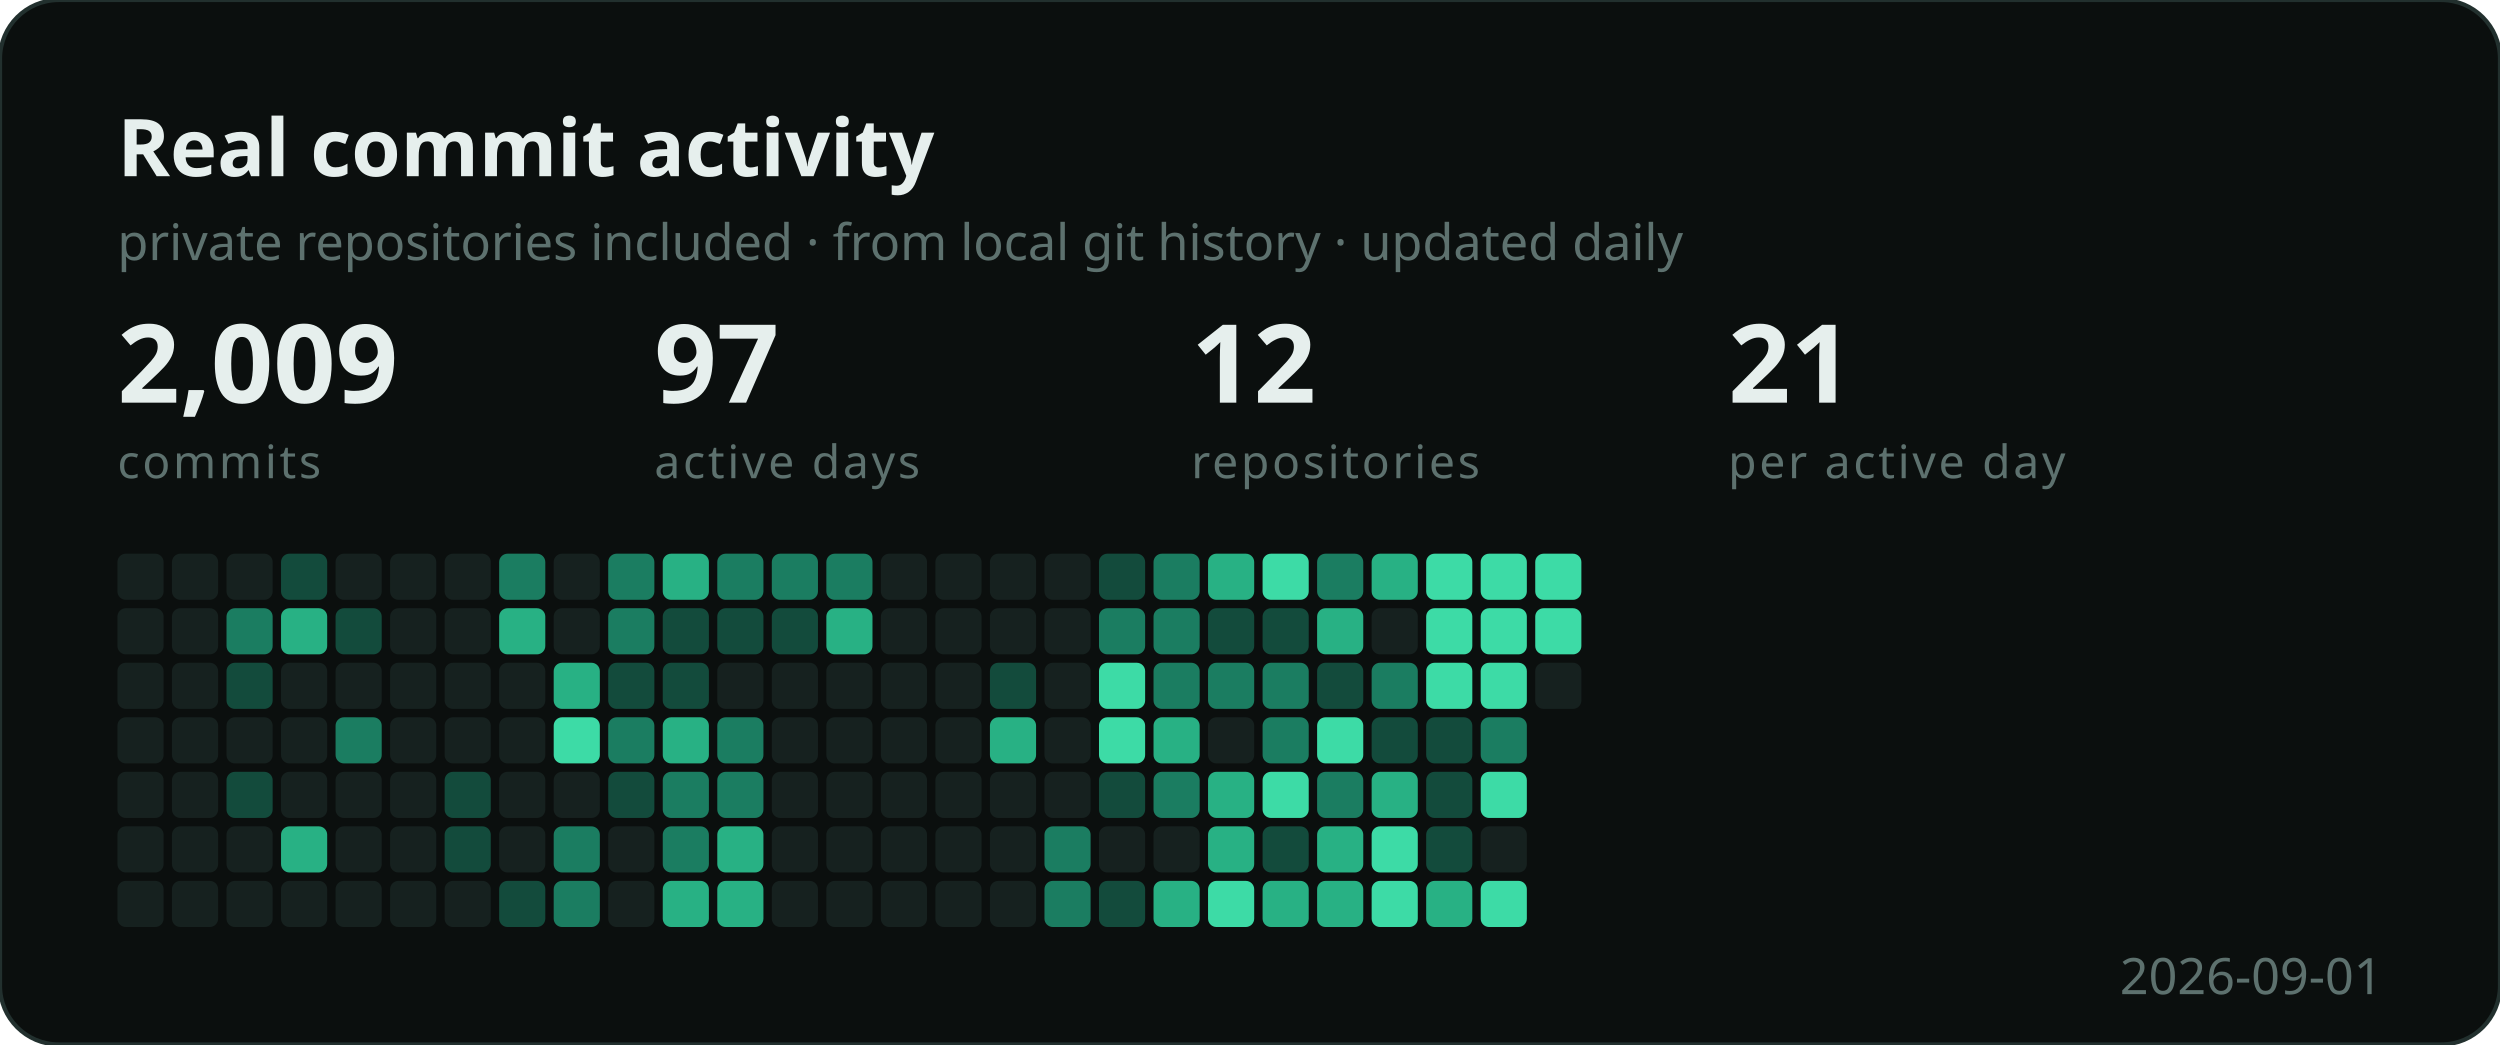
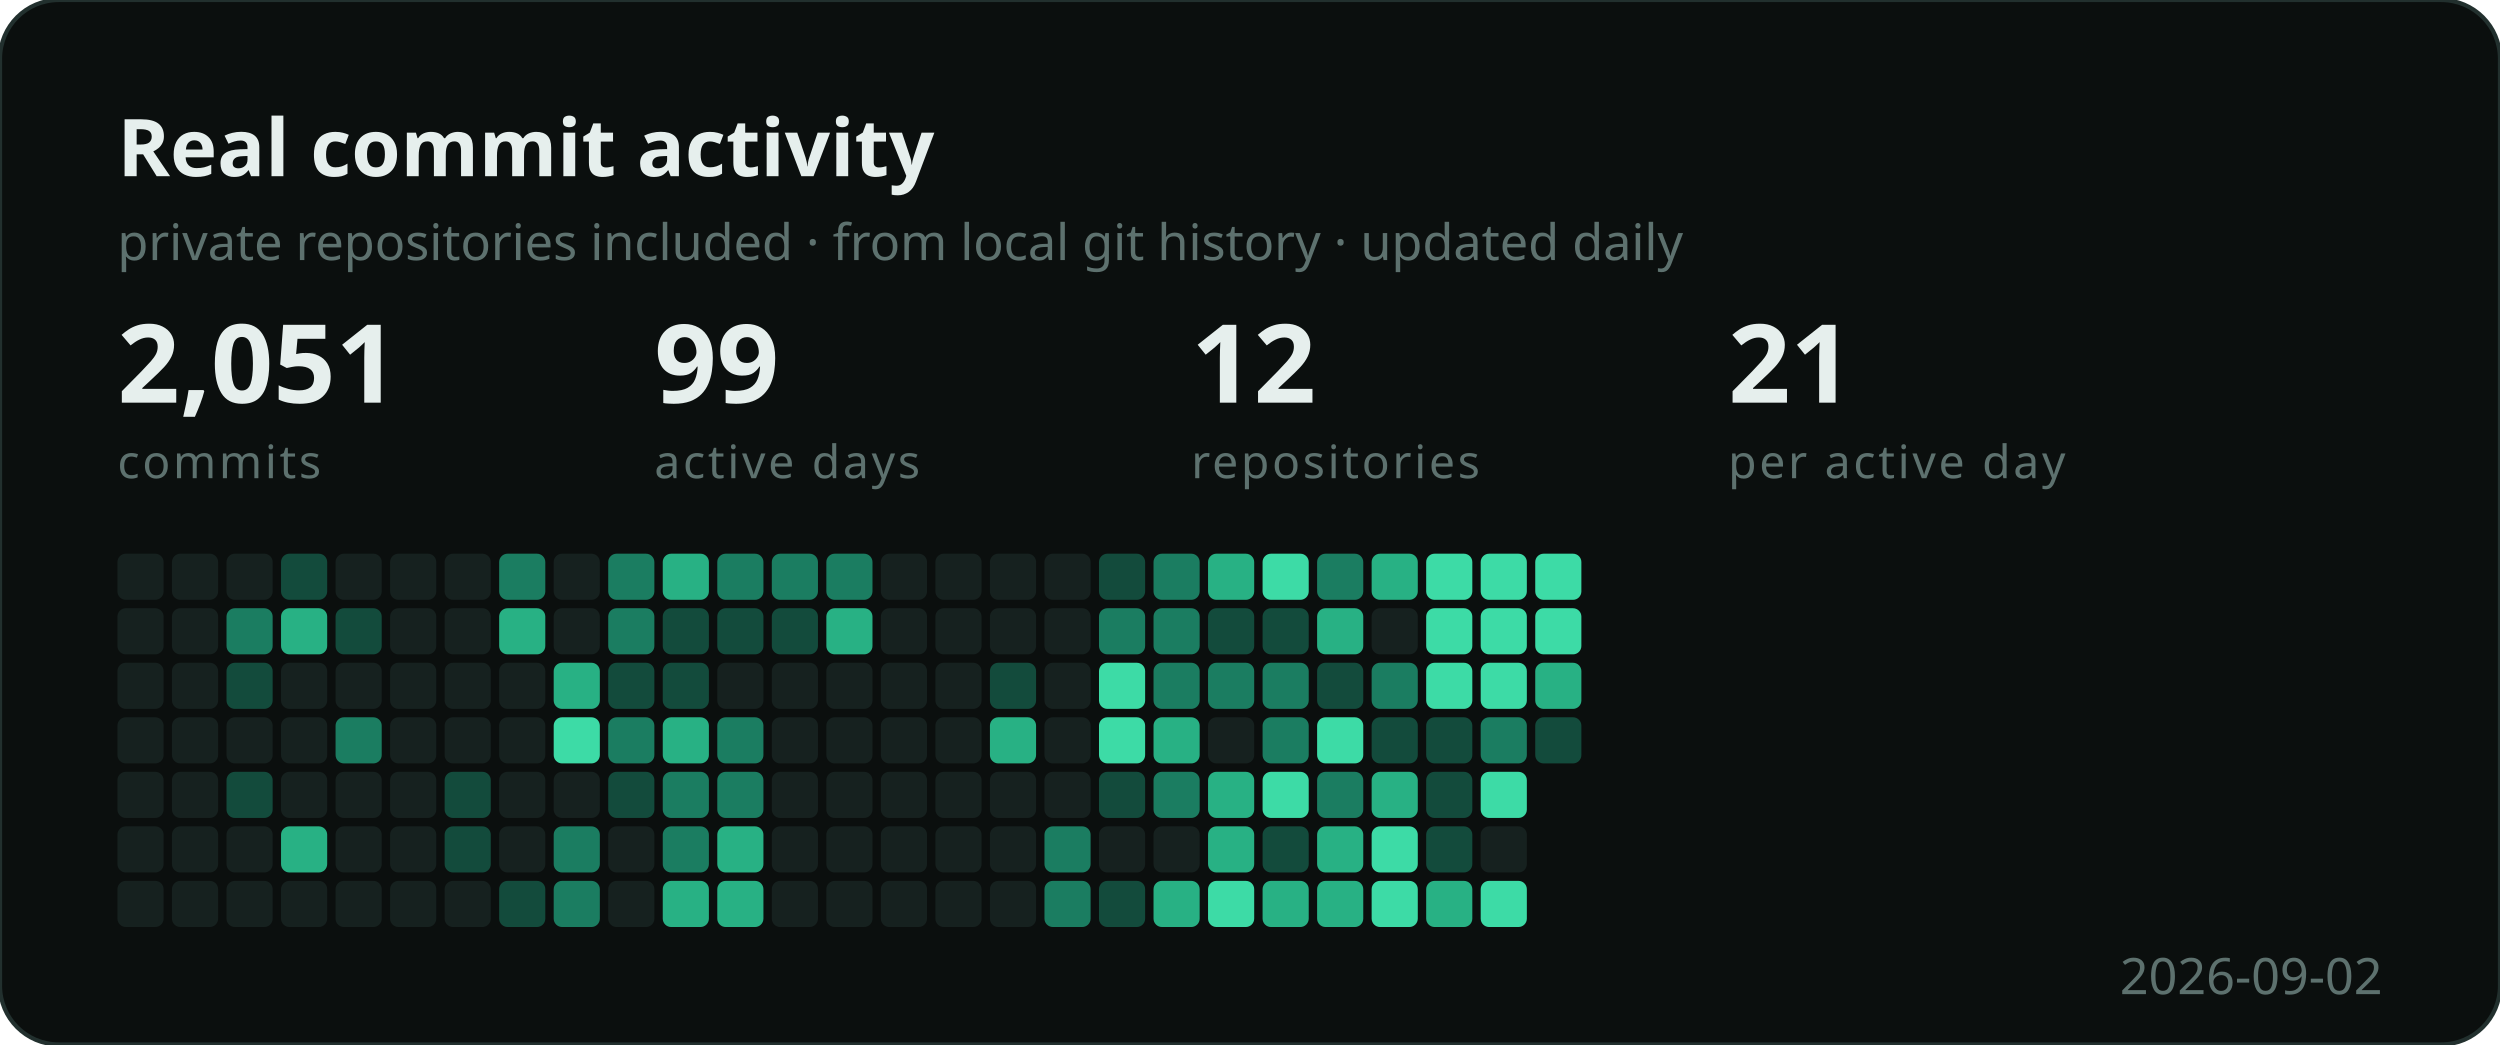
<svg xmlns="http://www.w3.org/2000/svg" width="596" height="249" viewBox="0 0 596 249" role="img" aria-label="Developer activity">
  <style>
    .b { font: 700 19px "Segoe UI", Ubuntu, sans-serif; fill: #e6efed; }
    .s { font: 400 12px "Segoe UI", Ubuntu, sans-serif; fill: #5d716e; }
    .n { font: 700 26px "Segoe UI", Ubuntu, sans-serif; fill: #e6efed; }
    .e { font: 400 11px "Segoe UI", Ubuntu, sans-serif; fill: #5d716e;
          letter-spacing: .06em; text-transform: uppercase; }
  </style>
  <rect width="596" height="249" rx="14" fill="#0b0f0e" stroke="#22302e" />
  <text x="28" y="42" class="b">Real commit activity</text>
  <text x="28" y="62" class="s">private repositories included · from local git history · updated daily</text>
-   <text x="28" y="96" class="n">2,009</text>
+   <text x="28" y="96" class="n">2,051</text>
  <text x="28" y="114" class="e">commits</text>
-   <text x="156" y="96" class="n">97</text>
+   <text x="156" y="96" class="n">99</text>
  <text x="156" y="114" class="e">active days</text>
  <text x="284" y="96" class="n">12</text>
  <text x="284" y="114" class="e">repositories</text>
  <text x="412" y="96" class="n">21</text>
  <text x="412" y="114" class="e">per active day</text>
  <g transform="translate(28,132)">
    <rect x="0" y="0" width="11" height="11" rx="2" fill="#16211f" />
    <rect x="0" y="13" width="11" height="11" rx="2" fill="#16211f" />
    <rect x="0" y="26" width="11" height="11" rx="2" fill="#16211f" />
    <rect x="0" y="39" width="11" height="11" rx="2" fill="#16211f" />
    <rect x="0" y="52" width="11" height="11" rx="2" fill="#16211f" />
    <rect x="0" y="65" width="11" height="11" rx="2" fill="#16211f" />
    <rect x="0" y="78" width="11" height="11" rx="2" fill="#16211f" />
    <rect x="13" y="0" width="11" height="11" rx="2" fill="#16211f" />
    <rect x="13" y="13" width="11" height="11" rx="2" fill="#16211f" />
    <rect x="13" y="26" width="11" height="11" rx="2" fill="#16211f" />
    <rect x="13" y="39" width="11" height="11" rx="2" fill="#16211f" />
    <rect x="13" y="52" width="11" height="11" rx="2" fill="#16211f" />
    <rect x="13" y="65" width="11" height="11" rx="2" fill="#16211f" />
    <rect x="13" y="78" width="11" height="11" rx="2" fill="#16211f" />
    <rect x="26" y="0" width="11" height="11" rx="2" fill="#16211f" />
    <rect x="26" y="13" width="11" height="11" rx="2" fill="#1b7d61" />
    <rect x="26" y="26" width="11" height="11" rx="2" fill="#134b3c" />
    <rect x="26" y="39" width="11" height="11" rx="2" fill="#16211f" />
    <rect x="26" y="52" width="11" height="11" rx="2" fill="#134b3c" />
    <rect x="26" y="65" width="11" height="11" rx="2" fill="#16211f" />
    <rect x="26" y="78" width="11" height="11" rx="2" fill="#16211f" />
    <rect x="39" y="0" width="11" height="11" rx="2" fill="#134b3c" />
    <rect x="39" y="13" width="11" height="11" rx="2" fill="#28b184" />
    <rect x="39" y="26" width="11" height="11" rx="2" fill="#16211f" />
    <rect x="39" y="39" width="11" height="11" rx="2" fill="#16211f" />
    <rect x="39" y="52" width="11" height="11" rx="2" fill="#16211f" />
    <rect x="39" y="65" width="11" height="11" rx="2" fill="#28b184" />
    <rect x="39" y="78" width="11" height="11" rx="2" fill="#16211f" />
    <rect x="52" y="0" width="11" height="11" rx="2" fill="#16211f" />
    <rect x="52" y="13" width="11" height="11" rx="2" fill="#134b3c" />
    <rect x="52" y="26" width="11" height="11" rx="2" fill="#16211f" />
    <rect x="52" y="39" width="11" height="11" rx="2" fill="#1b7d61" />
    <rect x="52" y="52" width="11" height="11" rx="2" fill="#16211f" />
    <rect x="52" y="65" width="11" height="11" rx="2" fill="#16211f" />
    <rect x="52" y="78" width="11" height="11" rx="2" fill="#16211f" />
    <rect x="65" y="0" width="11" height="11" rx="2" fill="#16211f" />
    <rect x="65" y="13" width="11" height="11" rx="2" fill="#16211f" />
    <rect x="65" y="26" width="11" height="11" rx="2" fill="#16211f" />
    <rect x="65" y="39" width="11" height="11" rx="2" fill="#16211f" />
    <rect x="65" y="52" width="11" height="11" rx="2" fill="#16211f" />
    <rect x="65" y="65" width="11" height="11" rx="2" fill="#16211f" />
    <rect x="65" y="78" width="11" height="11" rx="2" fill="#16211f" />
    <rect x="78" y="0" width="11" height="11" rx="2" fill="#16211f" />
    <rect x="78" y="13" width="11" height="11" rx="2" fill="#16211f" />
    <rect x="78" y="26" width="11" height="11" rx="2" fill="#16211f" />
    <rect x="78" y="39" width="11" height="11" rx="2" fill="#16211f" />
    <rect x="78" y="52" width="11" height="11" rx="2" fill="#134b3c" />
    <rect x="78" y="65" width="11" height="11" rx="2" fill="#134b3c" />
    <rect x="78" y="78" width="11" height="11" rx="2" fill="#16211f" />
    <rect x="91" y="0" width="11" height="11" rx="2" fill="#1b7d61" />
    <rect x="91" y="13" width="11" height="11" rx="2" fill="#28b184" />
    <rect x="91" y="26" width="11" height="11" rx="2" fill="#16211f" />
    <rect x="91" y="39" width="11" height="11" rx="2" fill="#16211f" />
    <rect x="91" y="52" width="11" height="11" rx="2" fill="#16211f" />
    <rect x="91" y="65" width="11" height="11" rx="2" fill="#16211f" />
    <rect x="91" y="78" width="11" height="11" rx="2" fill="#134b3c" />
    <rect x="104" y="0" width="11" height="11" rx="2" fill="#16211f" />
    <rect x="104" y="13" width="11" height="11" rx="2" fill="#16211f" />
    <rect x="104" y="26" width="11" height="11" rx="2" fill="#28b184" />
    <rect x="104" y="39" width="11" height="11" rx="2" fill="#3ddba6" />
    <rect x="104" y="52" width="11" height="11" rx="2" fill="#16211f" />
    <rect x="104" y="65" width="11" height="11" rx="2" fill="#1b7d61" />
    <rect x="104" y="78" width="11" height="11" rx="2" fill="#1b7d61" />
    <rect x="117" y="0" width="11" height="11" rx="2" fill="#1b7d61" />
    <rect x="117" y="13" width="11" height="11" rx="2" fill="#1b7d61" />
    <rect x="117" y="26" width="11" height="11" rx="2" fill="#134b3c" />
    <rect x="117" y="39" width="11" height="11" rx="2" fill="#1b7d61" />
    <rect x="117" y="52" width="11" height="11" rx="2" fill="#134b3c" />
    <rect x="117" y="65" width="11" height="11" rx="2" fill="#16211f" />
    <rect x="117" y="78" width="11" height="11" rx="2" fill="#16211f" />
    <rect x="130" y="0" width="11" height="11" rx="2" fill="#28b184" />
    <rect x="130" y="13" width="11" height="11" rx="2" fill="#134b3c" />
    <rect x="130" y="26" width="11" height="11" rx="2" fill="#134b3c" />
    <rect x="130" y="39" width="11" height="11" rx="2" fill="#28b184" />
    <rect x="130" y="52" width="11" height="11" rx="2" fill="#1b7d61" />
    <rect x="130" y="65" width="11" height="11" rx="2" fill="#1b7d61" />
    <rect x="130" y="78" width="11" height="11" rx="2" fill="#28b184" />
    <rect x="143" y="0" width="11" height="11" rx="2" fill="#1b7d61" />
    <rect x="143" y="13" width="11" height="11" rx="2" fill="#134b3c" />
    <rect x="143" y="26" width="11" height="11" rx="2" fill="#16211f" />
    <rect x="143" y="39" width="11" height="11" rx="2" fill="#1b7d61" />
    <rect x="143" y="52" width="11" height="11" rx="2" fill="#1b7d61" />
    <rect x="143" y="65" width="11" height="11" rx="2" fill="#28b184" />
    <rect x="143" y="78" width="11" height="11" rx="2" fill="#28b184" />
    <rect x="156" y="0" width="11" height="11" rx="2" fill="#1b7d61" />
    <rect x="156" y="13" width="11" height="11" rx="2" fill="#134b3c" />
    <rect x="156" y="26" width="11" height="11" rx="2" fill="#16211f" />
    <rect x="156" y="39" width="11" height="11" rx="2" fill="#16211f" />
    <rect x="156" y="52" width="11" height="11" rx="2" fill="#16211f" />
    <rect x="156" y="65" width="11" height="11" rx="2" fill="#16211f" />
    <rect x="156" y="78" width="11" height="11" rx="2" fill="#16211f" />
    <rect x="169" y="0" width="11" height="11" rx="2" fill="#1b7d61" />
    <rect x="169" y="13" width="11" height="11" rx="2" fill="#28b184" />
    <rect x="169" y="26" width="11" height="11" rx="2" fill="#16211f" />
    <rect x="169" y="39" width="11" height="11" rx="2" fill="#16211f" />
    <rect x="169" y="52" width="11" height="11" rx="2" fill="#16211f" />
    <rect x="169" y="65" width="11" height="11" rx="2" fill="#16211f" />
    <rect x="169" y="78" width="11" height="11" rx="2" fill="#16211f" />
    <rect x="182" y="0" width="11" height="11" rx="2" fill="#16211f" />
    <rect x="182" y="13" width="11" height="11" rx="2" fill="#16211f" />
    <rect x="182" y="26" width="11" height="11" rx="2" fill="#16211f" />
    <rect x="182" y="39" width="11" height="11" rx="2" fill="#16211f" />
    <rect x="182" y="52" width="11" height="11" rx="2" fill="#16211f" />
    <rect x="182" y="65" width="11" height="11" rx="2" fill="#16211f" />
    <rect x="182" y="78" width="11" height="11" rx="2" fill="#16211f" />
    <rect x="195" y="0" width="11" height="11" rx="2" fill="#16211f" />
    <rect x="195" y="13" width="11" height="11" rx="2" fill="#16211f" />
    <rect x="195" y="26" width="11" height="11" rx="2" fill="#16211f" />
    <rect x="195" y="39" width="11" height="11" rx="2" fill="#16211f" />
    <rect x="195" y="52" width="11" height="11" rx="2" fill="#16211f" />
    <rect x="195" y="65" width="11" height="11" rx="2" fill="#16211f" />
    <rect x="195" y="78" width="11" height="11" rx="2" fill="#16211f" />
    <rect x="208" y="0" width="11" height="11" rx="2" fill="#16211f" />
    <rect x="208" y="13" width="11" height="11" rx="2" fill="#16211f" />
    <rect x="208" y="26" width="11" height="11" rx="2" fill="#134b3c" />
    <rect x="208" y="39" width="11" height="11" rx="2" fill="#28b184" />
    <rect x="208" y="52" width="11" height="11" rx="2" fill="#16211f" />
    <rect x="208" y="65" width="11" height="11" rx="2" fill="#16211f" />
    <rect x="208" y="78" width="11" height="11" rx="2" fill="#16211f" />
    <rect x="221" y="0" width="11" height="11" rx="2" fill="#16211f" />
    <rect x="221" y="13" width="11" height="11" rx="2" fill="#16211f" />
    <rect x="221" y="26" width="11" height="11" rx="2" fill="#16211f" />
    <rect x="221" y="39" width="11" height="11" rx="2" fill="#16211f" />
    <rect x="221" y="52" width="11" height="11" rx="2" fill="#16211f" />
    <rect x="221" y="65" width="11" height="11" rx="2" fill="#1b7d61" />
    <rect x="221" y="78" width="11" height="11" rx="2" fill="#1b7d61" />
    <rect x="234" y="0" width="11" height="11" rx="2" fill="#134b3c" />
    <rect x="234" y="13" width="11" height="11" rx="2" fill="#1b7d61" />
    <rect x="234" y="26" width="11" height="11" rx="2" fill="#3ddba6" />
    <rect x="234" y="39" width="11" height="11" rx="2" fill="#3ddba6" />
    <rect x="234" y="52" width="11" height="11" rx="2" fill="#134b3c" />
    <rect x="234" y="65" width="11" height="11" rx="2" fill="#16211f" />
    <rect x="234" y="78" width="11" height="11" rx="2" fill="#134b3c" />
    <rect x="247" y="0" width="11" height="11" rx="2" fill="#1b7d61" />
    <rect x="247" y="13" width="11" height="11" rx="2" fill="#1b7d61" />
    <rect x="247" y="26" width="11" height="11" rx="2" fill="#1b7d61" />
    <rect x="247" y="39" width="11" height="11" rx="2" fill="#28b184" />
    <rect x="247" y="52" width="11" height="11" rx="2" fill="#1b7d61" />
    <rect x="247" y="65" width="11" height="11" rx="2" fill="#16211f" />
    <rect x="247" y="78" width="11" height="11" rx="2" fill="#28b184" />
    <rect x="260" y="0" width="11" height="11" rx="2" fill="#28b184" />
    <rect x="260" y="13" width="11" height="11" rx="2" fill="#134b3c" />
    <rect x="260" y="26" width="11" height="11" rx="2" fill="#1b7d61" />
    <rect x="260" y="39" width="11" height="11" rx="2" fill="#16211f" />
    <rect x="260" y="52" width="11" height="11" rx="2" fill="#28b184" />
    <rect x="260" y="65" width="11" height="11" rx="2" fill="#28b184" />
    <rect x="260" y="78" width="11" height="11" rx="2" fill="#3ddba6" />
    <rect x="273" y="0" width="11" height="11" rx="2" fill="#3ddba6" />
    <rect x="273" y="13" width="11" height="11" rx="2" fill="#134b3c" />
    <rect x="273" y="26" width="11" height="11" rx="2" fill="#1b7d61" />
    <rect x="273" y="39" width="11" height="11" rx="2" fill="#1b7d61" />
    <rect x="273" y="52" width="11" height="11" rx="2" fill="#3ddba6" />
    <rect x="273" y="65" width="11" height="11" rx="2" fill="#134b3c" />
    <rect x="273" y="78" width="11" height="11" rx="2" fill="#28b184" />
    <rect x="286" y="0" width="11" height="11" rx="2" fill="#1b7d61" />
    <rect x="286" y="13" width="11" height="11" rx="2" fill="#28b184" />
    <rect x="286" y="26" width="11" height="11" rx="2" fill="#134b3c" />
    <rect x="286" y="39" width="11" height="11" rx="2" fill="#3ddba6" />
    <rect x="286" y="52" width="11" height="11" rx="2" fill="#1b7d61" />
    <rect x="286" y="65" width="11" height="11" rx="2" fill="#28b184" />
    <rect x="286" y="78" width="11" height="11" rx="2" fill="#28b184" />
    <rect x="299" y="0" width="11" height="11" rx="2" fill="#28b184" />
    <rect x="299" y="13" width="11" height="11" rx="2" fill="#16211f" />
    <rect x="299" y="26" width="11" height="11" rx="2" fill="#1b7d61" />
    <rect x="299" y="39" width="11" height="11" rx="2" fill="#134b3c" />
    <rect x="299" y="52" width="11" height="11" rx="2" fill="#28b184" />
    <rect x="299" y="65" width="11" height="11" rx="2" fill="#3ddba6" />
    <rect x="299" y="78" width="11" height="11" rx="2" fill="#3ddba6" />
    <rect x="312" y="0" width="11" height="11" rx="2" fill="#3ddba6" />
    <rect x="312" y="13" width="11" height="11" rx="2" fill="#3ddba6" />
    <rect x="312" y="26" width="11" height="11" rx="2" fill="#3ddba6" />
    <rect x="312" y="39" width="11" height="11" rx="2" fill="#134b3c" />
    <rect x="312" y="52" width="11" height="11" rx="2" fill="#134b3c" />
    <rect x="312" y="65" width="11" height="11" rx="2" fill="#134b3c" />
    <rect x="312" y="78" width="11" height="11" rx="2" fill="#28b184" />
    <rect x="325" y="0" width="11" height="11" rx="2" fill="#3ddba6" />
    <rect x="325" y="13" width="11" height="11" rx="2" fill="#3ddba6" />
    <rect x="325" y="26" width="11" height="11" rx="2" fill="#3ddba6" />
    <rect x="325" y="39" width="11" height="11" rx="2" fill="#1b7d61" />
    <rect x="325" y="52" width="11" height="11" rx="2" fill="#3ddba6" />
    <rect x="325" y="65" width="11" height="11" rx="2" fill="#16211f" />
    <rect x="325" y="78" width="11" height="11" rx="2" fill="#3ddba6" />
    <rect x="338" y="0" width="11" height="11" rx="2" fill="#3ddba6" />
    <rect x="338" y="13" width="11" height="11" rx="2" fill="#3ddba6" />
-     <rect x="338" y="26" width="11" height="11" rx="2" fill="#16211f" />
+     <rect x="338" y="26" width="11" height="11" rx="2" fill="#28b184" />
+     <rect x="338" y="39" width="11" height="11" rx="2" fill="#134b3c" />
  </g>
-   <text x="568" y="237" class="s" text-anchor="end">2026-09-01</text>
+   <text x="568" y="237" class="s" text-anchor="end">2026-09-02</text>
</svg>
